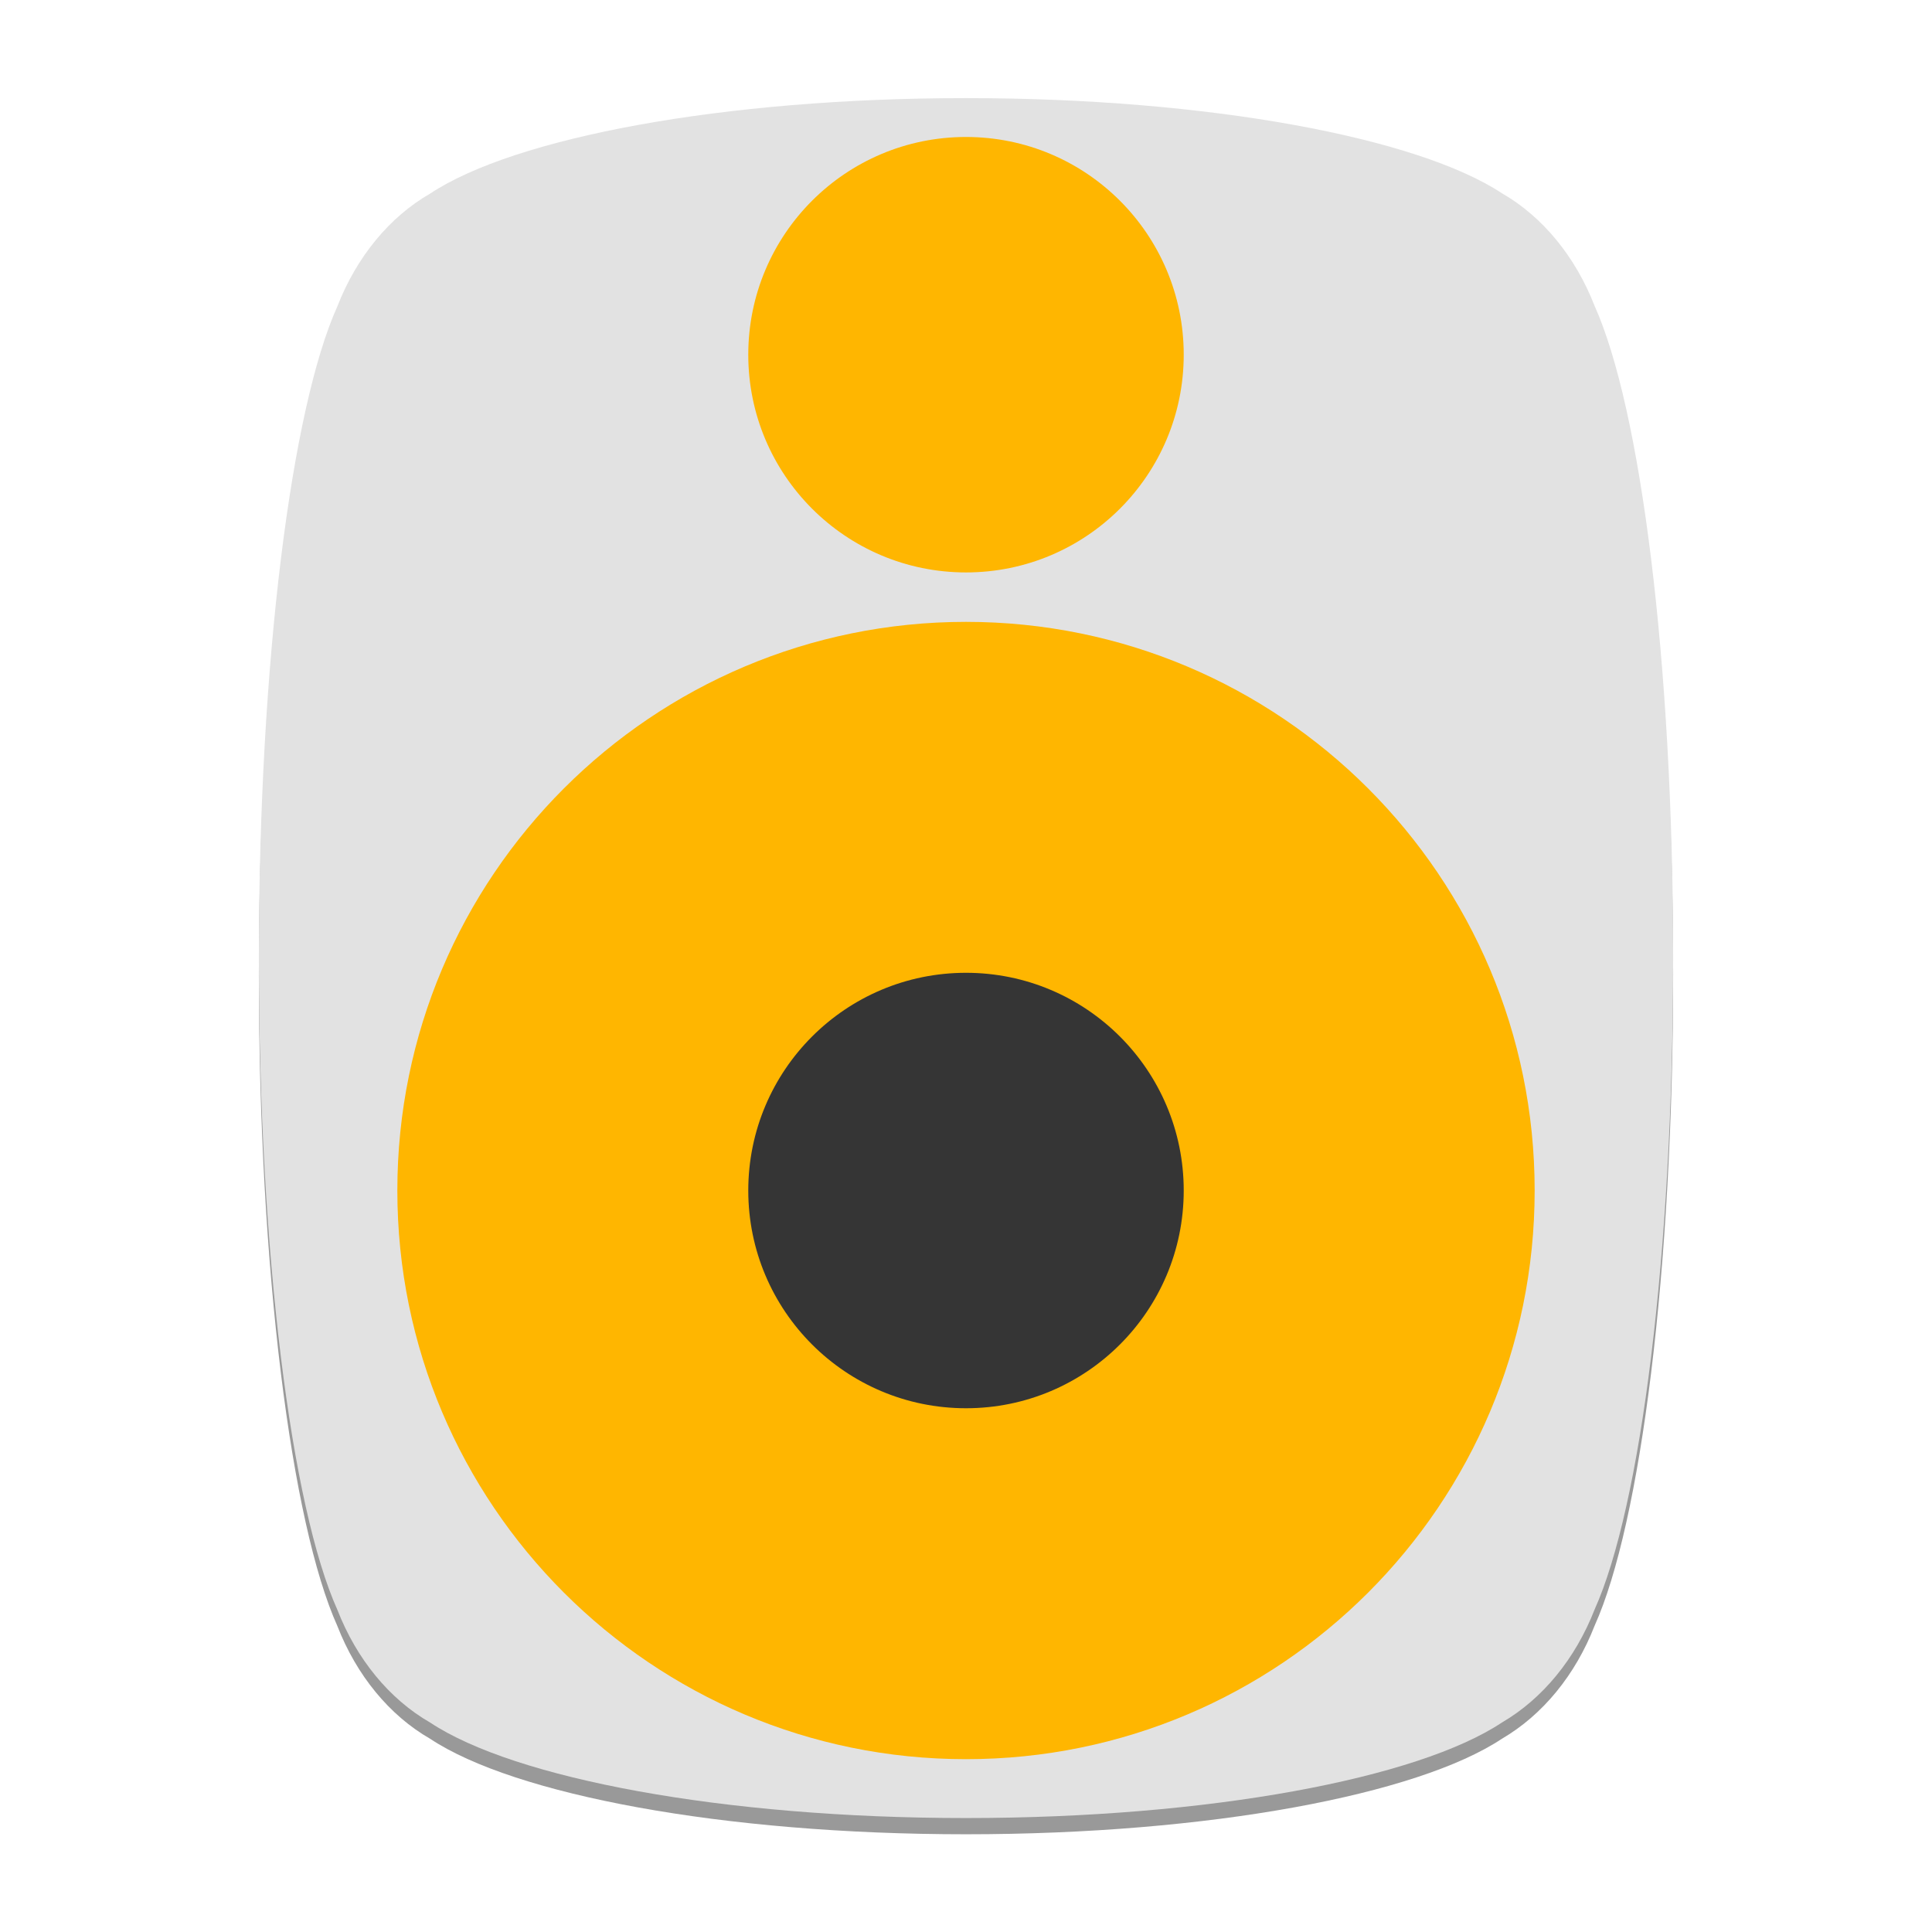
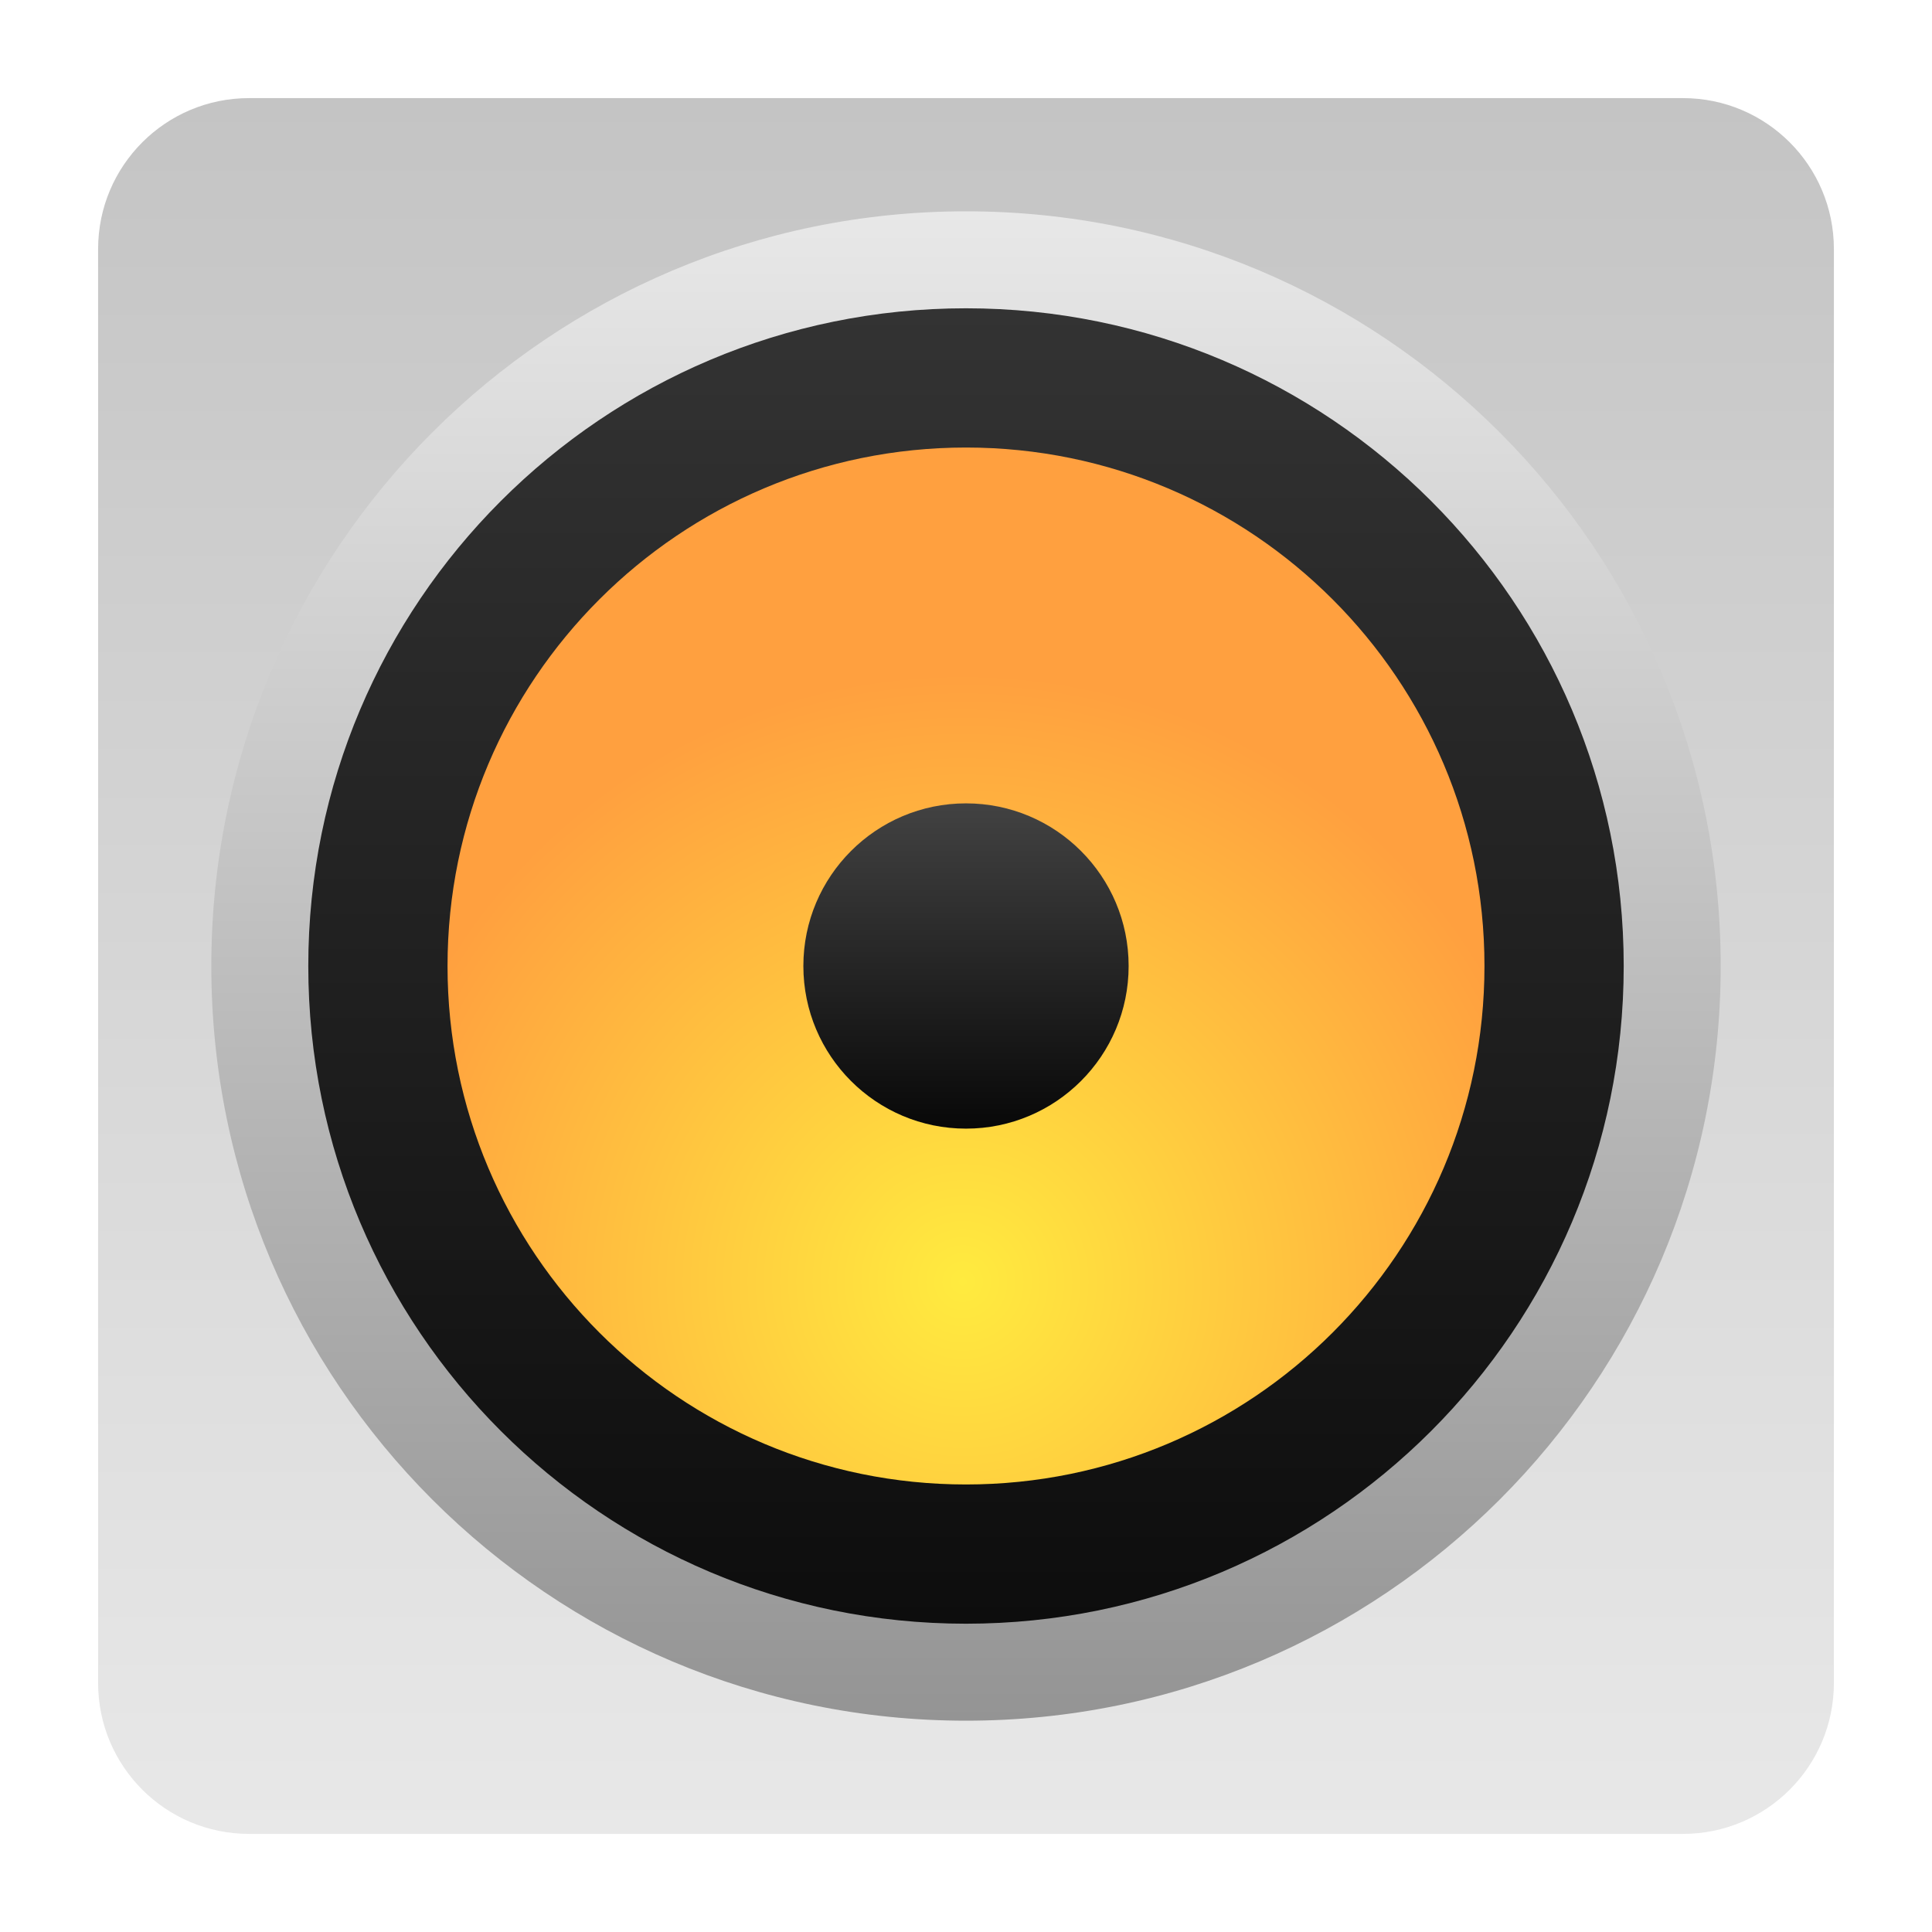
- <svg xmlns="http://www.w3.org/2000/svg" version="1.1" id="Layer_1" x="0px" y="0px" viewBox="0 0 512 512" style="enable-background:new 0 0 512 512;" xml:space="preserve">
+ <svg xmlns="http://www.w3.org/2000/svg" version="1.1" id="Layer_2" x="0px" y="0px" viewBox="0 0 512 512" style="enable-background:new 0 0 512 512;" xml:space="preserve">
+   <linearGradient id="SVGID_1_" gradientUnits="userSpaceOnUse" x1="256" y1="26" x2="256" y2="486" gradientTransform="matrix(1 0 0 -1 0 512)">
+     <stop offset="0" style="stop-color:#E8E8E8" />
+     <stop offset="1" style="stop-color:#C4C4C4" />
+   </linearGradient>
+   <path style="fill:url(#SVGID_1_);" d="M446,486H66c-22.1,0-40-17.9-40-40V66c0-22.1,17.9-40,40-40h380c22.1,0,40,17.9,40,40v380  C486,468.1,468.1,486,446,486z" />
+   <linearGradient id="SVGID_2_" gradientUnits="userSpaceOnUse" x1="256" y1="56" x2="256" y2="456" gradientTransform="matrix(1 0 0 -1 0 512)">
+     <stop offset="0" style="stop-color:#949494" />
+     <stop offset="1" style="stop-color:#E8E8E8" />
+   </linearGradient>
+   <circle style="fill:url(#SVGID_2_);" cx="256" cy="256" r="200" />
  <g>
+     <linearGradient id="SVGID_3_" gradientUnits="userSpaceOnUse" x1="256" y1="81.7" x2="256" y2="430.3" gradientTransform="matrix(1 0 0 -1 0 512)">
+       <stop offset="0" style="stop-color:#0D0D0D" />
+       <stop offset="1" style="stop-color:#333333" />
+     </linearGradient>
+     <circle style="fill:url(#SVGID_3_);" cx="256" cy="256" r="174.3" />
    <g>
      <g>
-         <path style="opacity:0.4;enable-background:new    ;" d="M422.6,430.8c12.2-27.1,20.8-94.2,20.8-172.7s-8.6-145.5-20.8-172.7     c-5.1-13.1-13.8-23.7-24.6-29.9c-22.3-14.8-77.5-25.3-142-25.3S136.3,40.8,114,55.6c-10.8,6.2-19.5,16.8-24.6,29.9     c-12.2,27.1-20.8,94.2-20.8,172.7s8.6,145.5,20.8,172.7c5.1,13.1,13.8,23.7,24.6,29.9c22.3,14.8,77.5,25.3,142,25.3     s119.7-10.5,142-25.3C408.8,454.5,417.5,443.9,422.6,430.8z" />
-         <path style="fill:#E2E2E2;" d="M422.6,426.5c12.2-27.1,20.8-94.2,20.8-172.7s-8.6-145.5-20.8-172.7     c-5.1-13.1-13.8-23.7-24.6-29.9C375.7,36.5,320.5,26,256,26S136.3,36.5,114,51.3c-10.8,6.2-19.5,16.8-24.6,29.9     c-12.2,27.1-20.8,94.2-20.8,172.7s8.6,145.5,20.8,172.7c5.1,13.1,13.8,23.7,24.6,29.9c22.3,14.8,77.5,25.3,142,25.3     s119.7-10.5,142-25.3C408.8,450.2,417.5,439.6,422.6,426.5z" />
-       </g>
-     </g>
-     <g>
-       <circle style="fill:#FFB600;" cx="256" cy="94" r="57.7" />
-       <g>
-         <circle style="fill:#FFB600;" cx="256" cy="315.5" r="150.7" />
-         <circle style="fill:#353535;" cx="256" cy="315.5" r="57.7" />
+         <radialGradient id="SVGID_4_" cx="255.128" cy="172.317" r="161.302" gradientTransform="matrix(1 0 0 -1 0 512)" gradientUnits="userSpaceOnUse">
+           <stop offset="0" style="stop-color:#FFEB3F" />
+           <stop offset="1" style="stop-color:#FFA03F" />
+         </radialGradient>
+         <circle style="fill:url(#SVGID_4_);" cx="256" cy="256" r="137.4" />
+         <linearGradient id="SVGID_5_" gradientUnits="userSpaceOnUse" x1="256" y1="212.9" x2="256" y2="299.1" gradientTransform="matrix(1 0 0 -1 0 512)">
+           <stop offset="0" style="stop-color:#080808" />
+           <stop offset="1" style="stop-color:#424242" />
+         </linearGradient>
+         <circle style="fill:url(#SVGID_5_);" cx="256" cy="256" r="43.1" />
      </g>
    </g>
  </g>
</svg>
